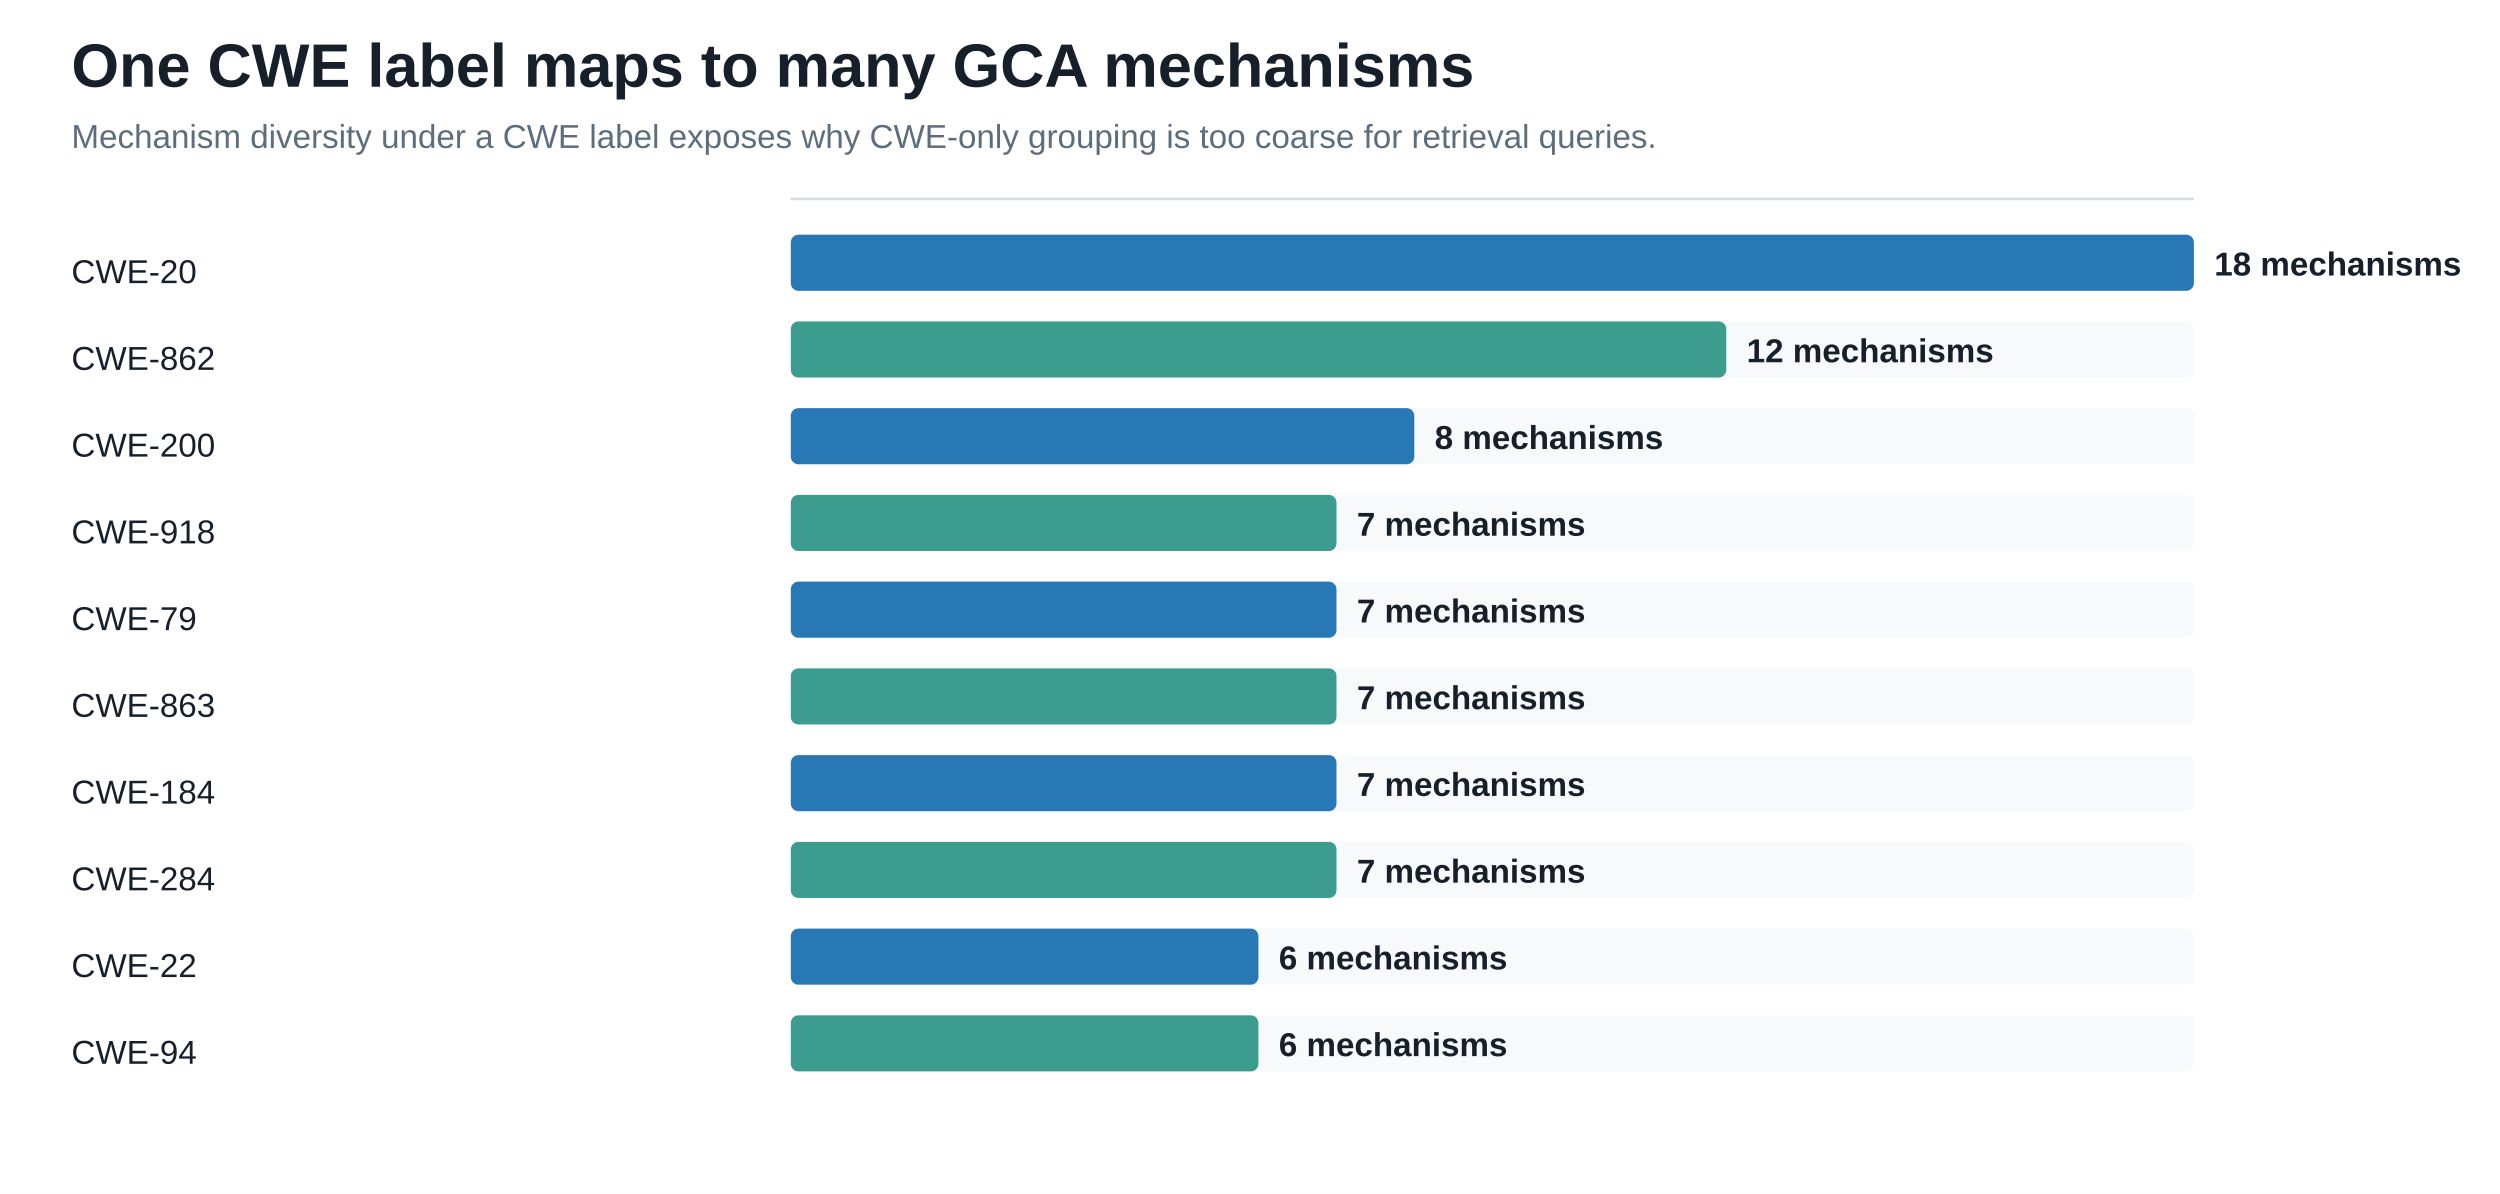
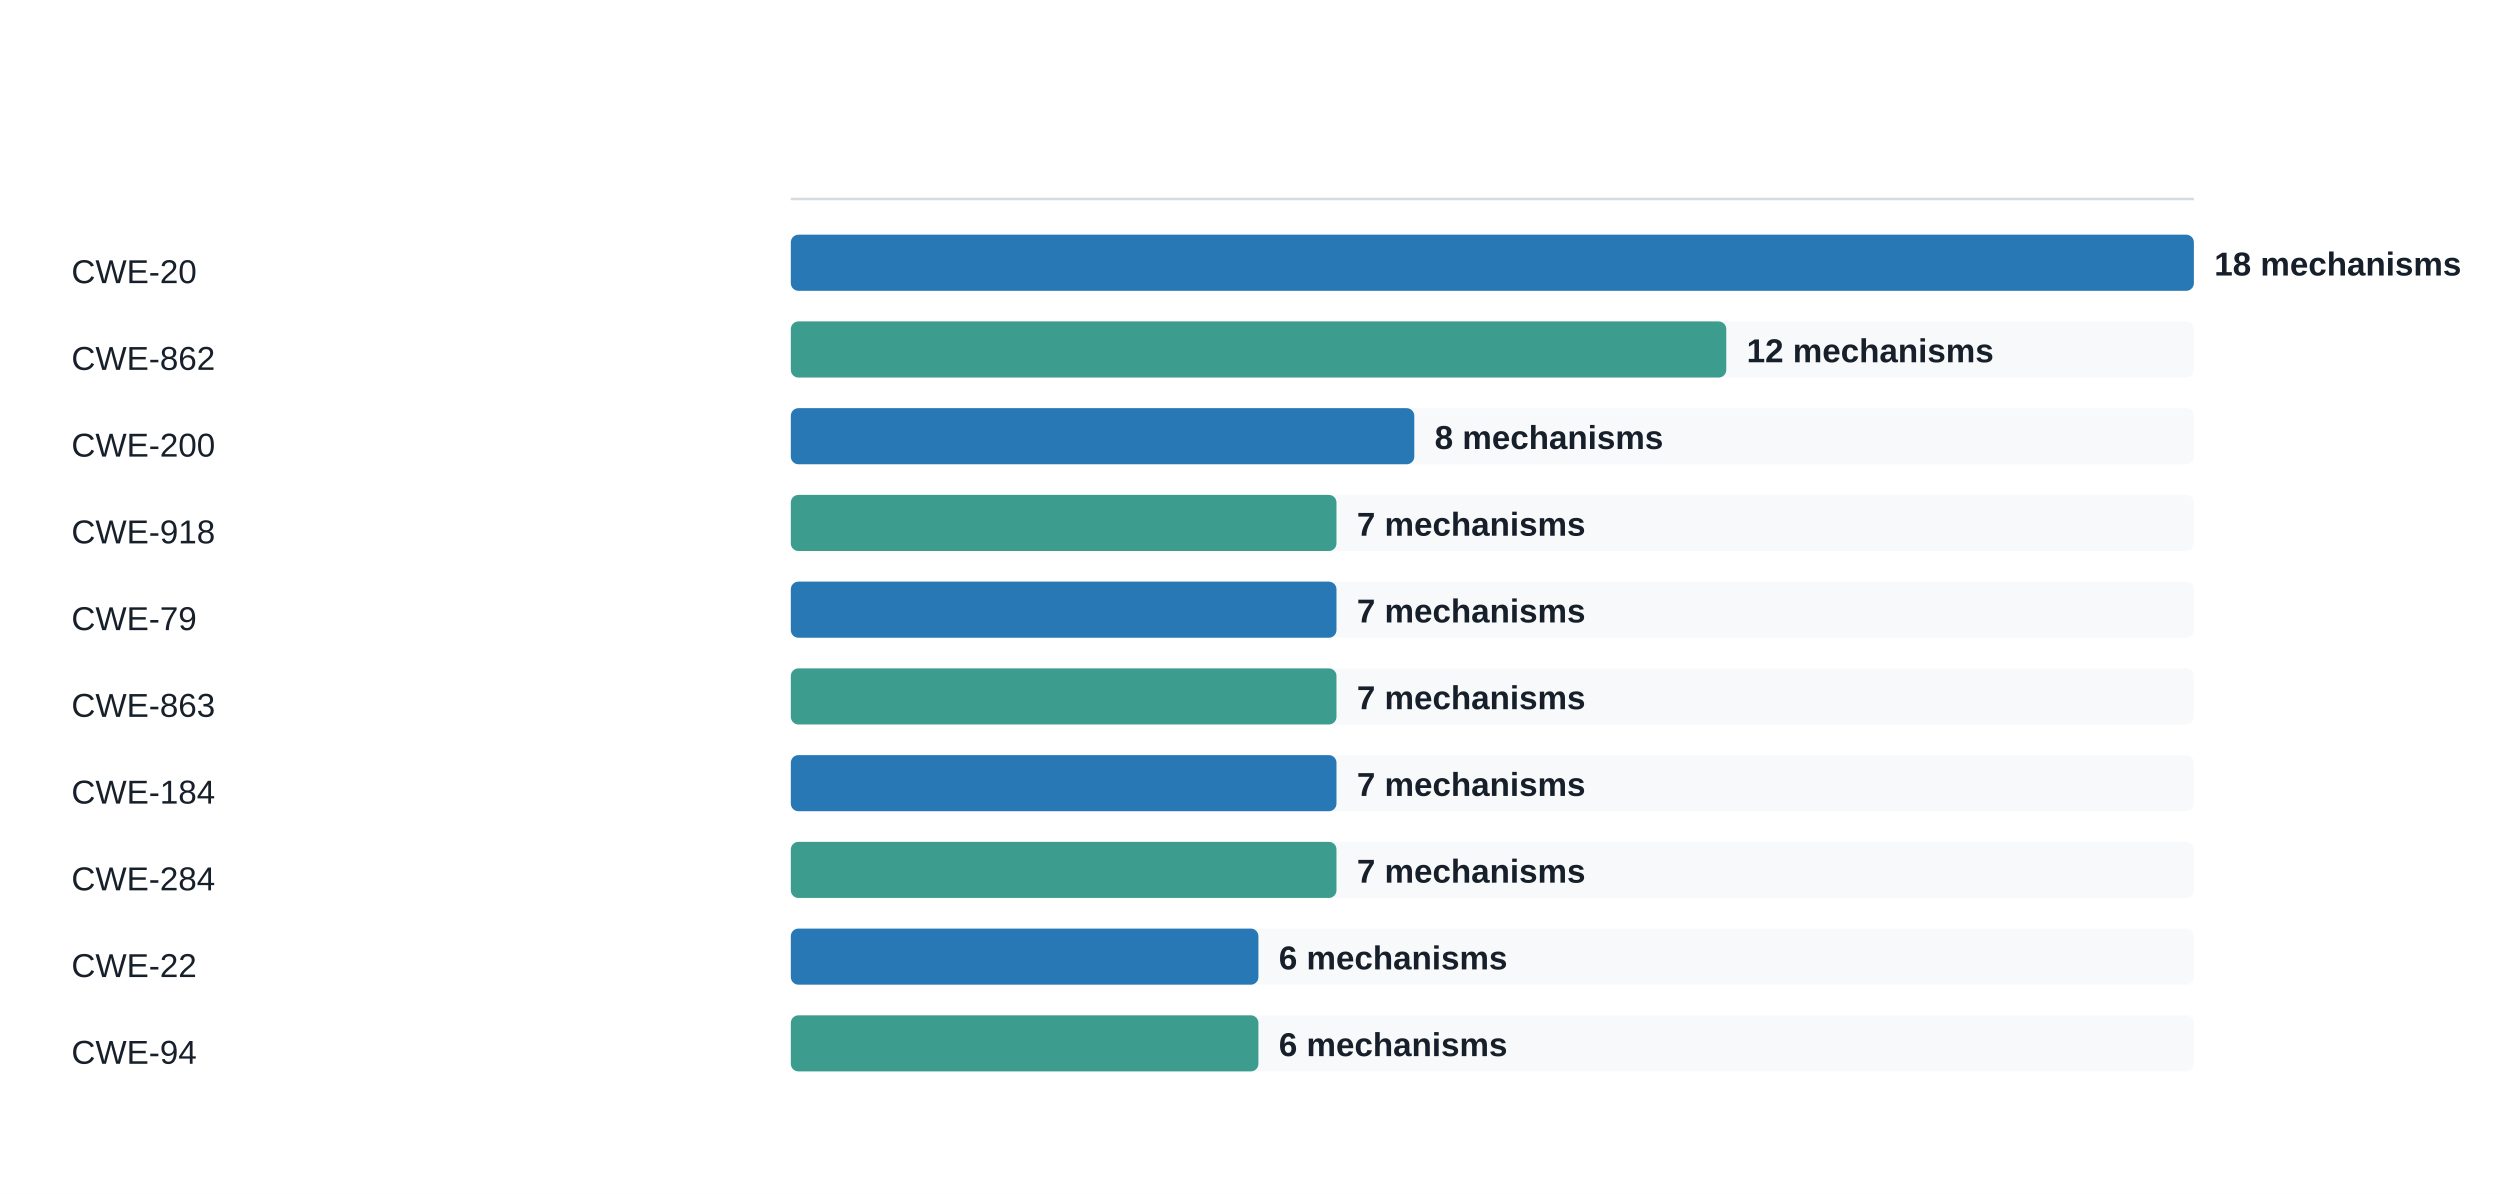
<svg xmlns="http://www.w3.org/2000/svg" width="980" height="468" viewBox="0 0 980 468">
  <style>
text{font-family:Arial,Helvetica,sans-serif;fill:#17202a} .title{font-size:24px;font-weight:700}
.sub{font-size:13px;fill:#5d6d7e}.label{font-size:13px}.value{font-size:13px;font-weight:700}
.axis{stroke:#d6dbdf;stroke-width:1}.bar{fill:#2878b5}.bar2{fill:#d1495b}.bg{fill:#f7f9fb}
</style>
  <rect width="980" height="468" fill="white" />
-   <text class="title" x="28" y="34">One CWE label maps to many GCA mechanisms</text>
-   <text class="sub" x="28" y="58">Mechanism diversity under a CWE label exposes why CWE-only grouping is too coarse for retrieval queries.</text>
  <line class="axis" x1="310" y1="78" x2="860" y2="78" />
  <text class="label" x="28" y="111">CWE-20</text>
  <rect class="bg" x="310" y="92" width="550" height="22" rx="3" />
  <rect x="310" y="92" width="550.0" height="22" rx="3" fill="#2878b5" />
  <text class="value" x="868.0" y="108">18 mechanisms</text>
  <text class="label" x="28" y="145">CWE-862</text>
  <rect class="bg" x="310" y="126" width="550" height="22" rx="3" />
  <rect x="310" y="126" width="366.7" height="22" rx="3" fill="#3c9d8f" />
  <text class="value" x="684.7" y="142">12 mechanisms</text>
  <text class="label" x="28" y="179">CWE-200</text>
  <rect class="bg" x="310" y="160" width="550" height="22" rx="3" />
  <rect x="310" y="160" width="244.4" height="22" rx="3" fill="#2878b5" />
  <text class="value" x="562.4" y="176">8 mechanisms</text>
  <text class="label" x="28" y="213">CWE-918</text>
  <rect class="bg" x="310" y="194" width="550" height="22" rx="3" />
  <rect x="310" y="194" width="213.9" height="22" rx="3" fill="#3c9d8f" />
  <text class="value" x="531.9" y="210">7 mechanisms</text>
  <text class="label" x="28" y="247">CWE-79</text>
  <rect class="bg" x="310" y="228" width="550" height="22" rx="3" />
  <rect x="310" y="228" width="213.9" height="22" rx="3" fill="#2878b5" />
  <text class="value" x="531.9" y="244">7 mechanisms</text>
  <text class="label" x="28" y="281">CWE-863</text>
  <rect class="bg" x="310" y="262" width="550" height="22" rx="3" />
  <rect x="310" y="262" width="213.9" height="22" rx="3" fill="#3c9d8f" />
  <text class="value" x="531.9" y="278">7 mechanisms</text>
  <text class="label" x="28" y="315">CWE-184</text>
  <rect class="bg" x="310" y="296" width="550" height="22" rx="3" />
  <rect x="310" y="296" width="213.9" height="22" rx="3" fill="#2878b5" />
  <text class="value" x="531.9" y="312">7 mechanisms</text>
  <text class="label" x="28" y="349">CWE-284</text>
  <rect class="bg" x="310" y="330" width="550" height="22" rx="3" />
  <rect x="310" y="330" width="213.9" height="22" rx="3" fill="#3c9d8f" />
  <text class="value" x="531.9" y="346">7 mechanisms</text>
  <text class="label" x="28" y="383">CWE-22</text>
  <rect class="bg" x="310" y="364" width="550" height="22" rx="3" />
  <rect x="310" y="364" width="183.3" height="22" rx="3" fill="#2878b5" />
  <text class="value" x="501.3" y="380">6 mechanisms</text>
  <text class="label" x="28" y="417">CWE-94</text>
  <rect class="bg" x="310" y="398" width="550" height="22" rx="3" />
  <rect x="310" y="398" width="183.3" height="22" rx="3" fill="#3c9d8f" />
  <text class="value" x="501.3" y="414">6 mechanisms</text>
</svg>
